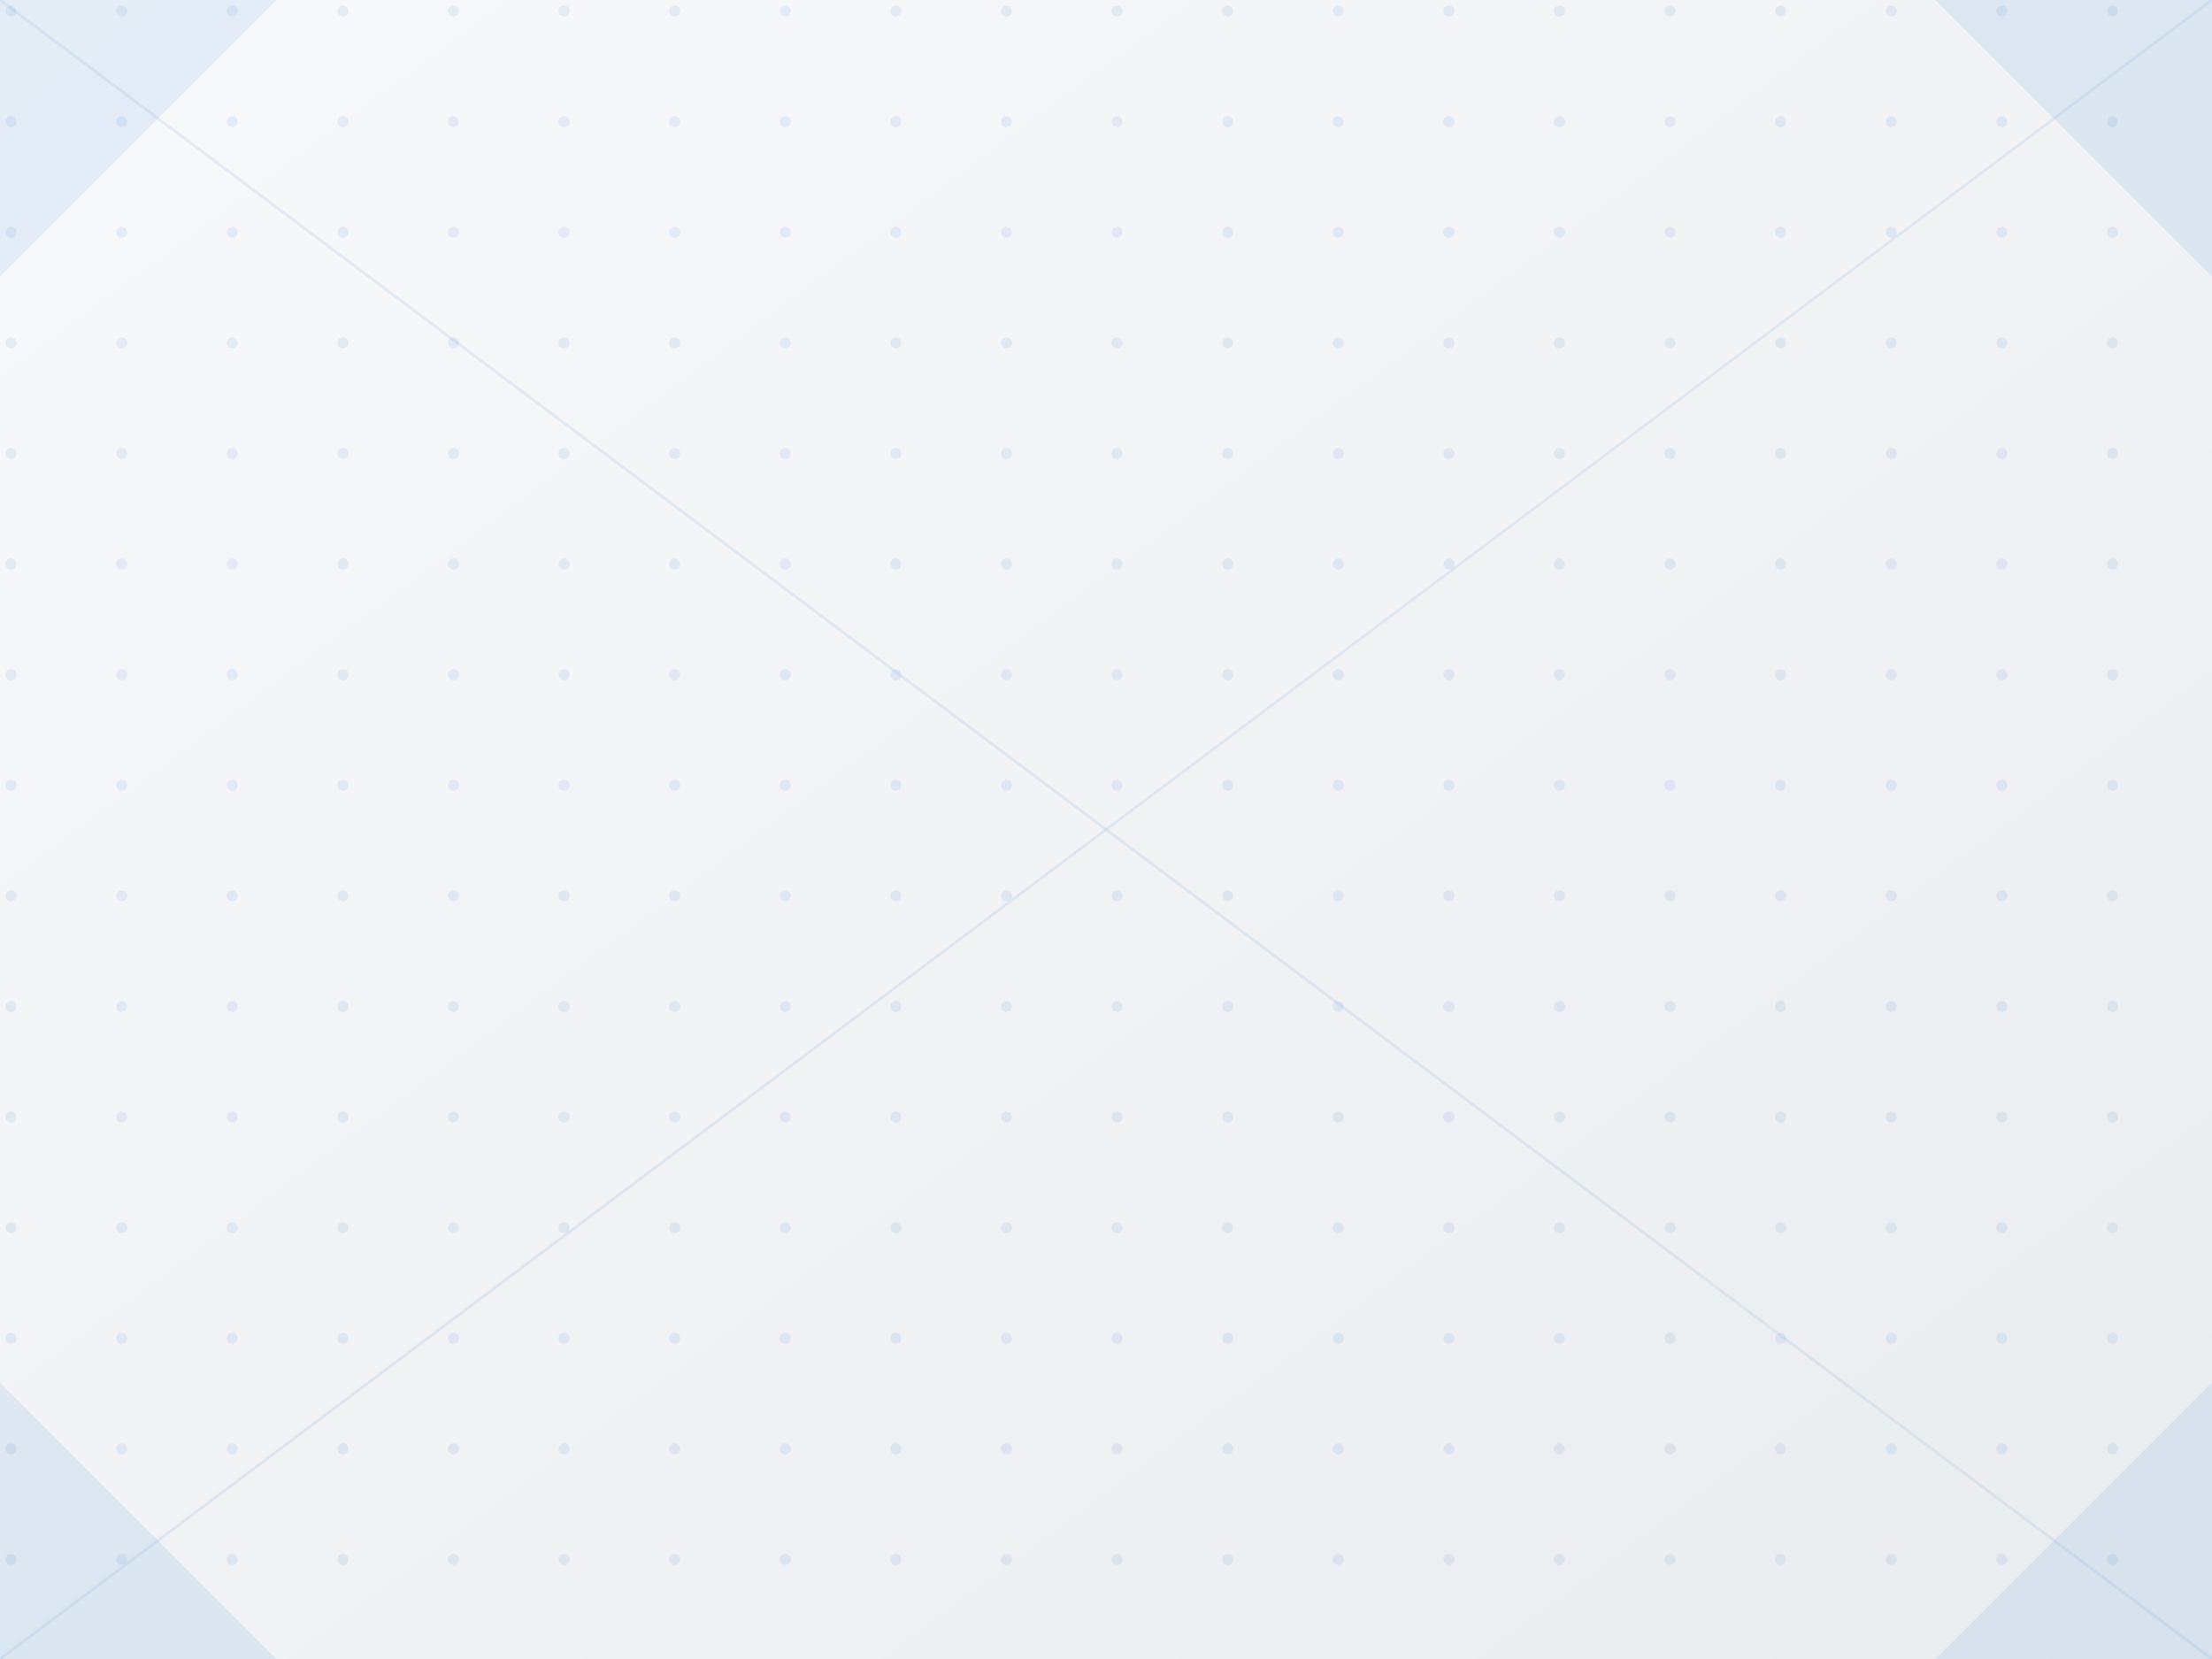
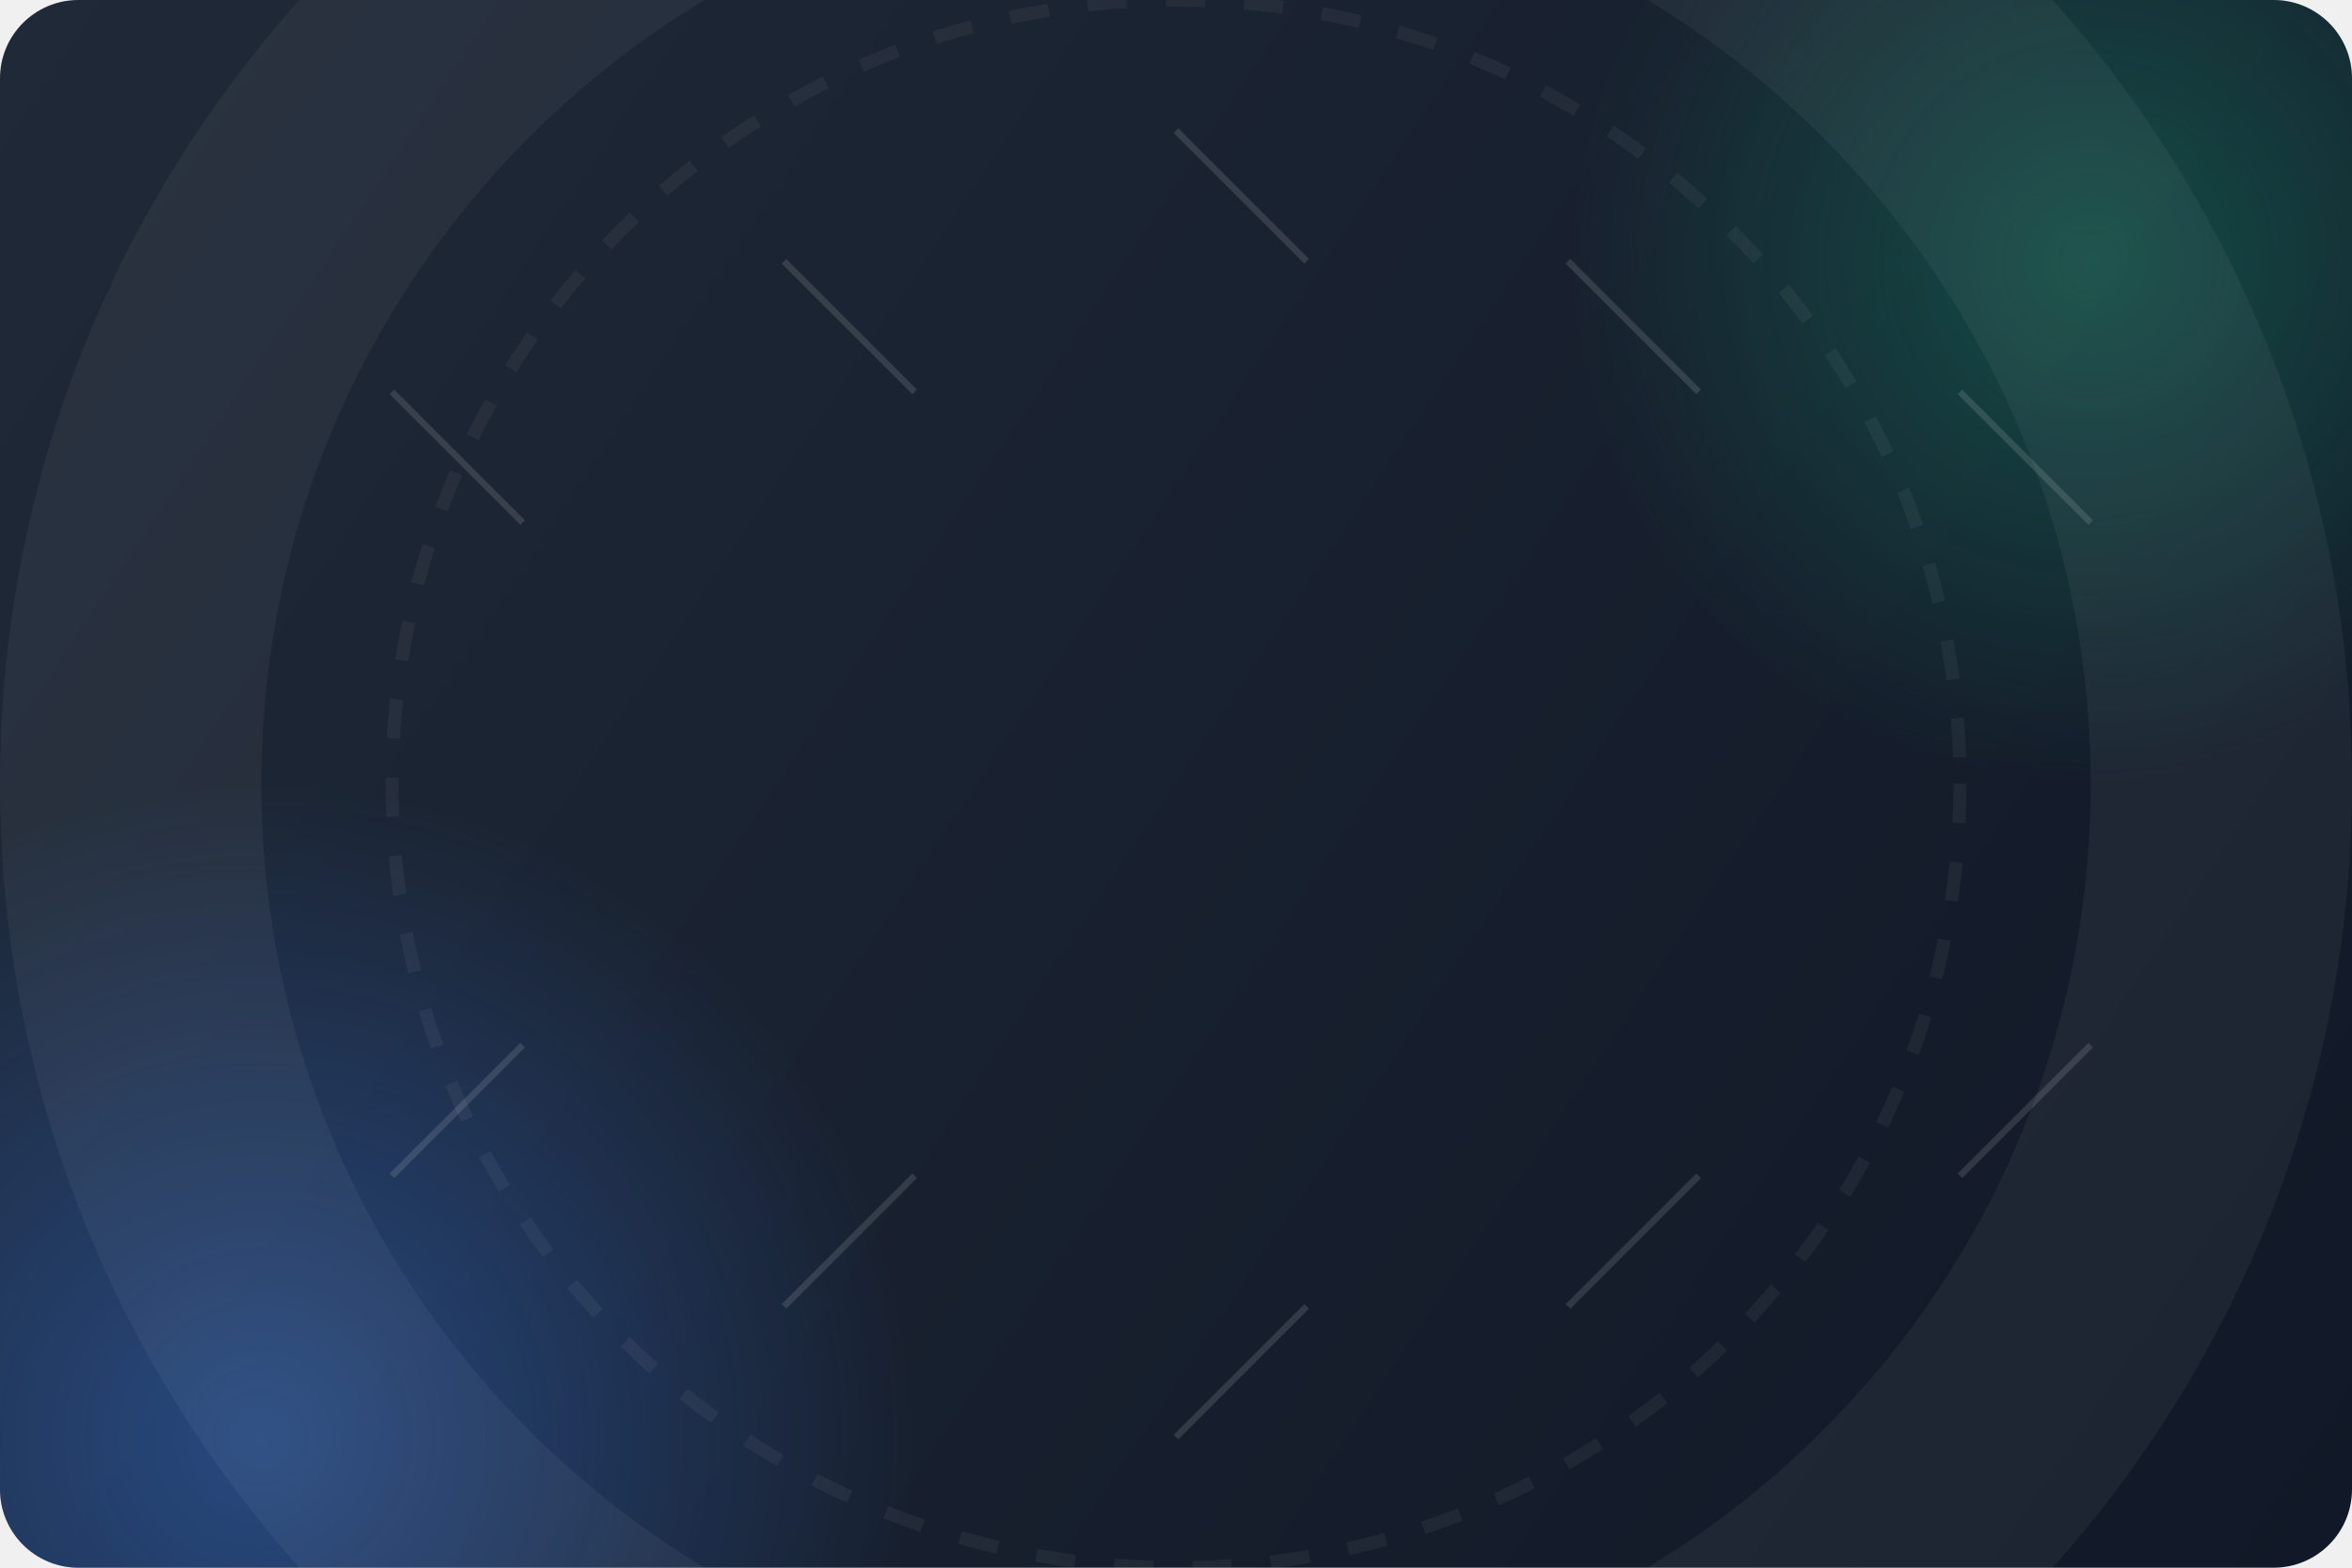
- <svg xmlns="http://www.w3.org/2000/svg" width="400" height="300">
+ <svg xmlns="http://www.w3.org/2000/svg" width="360" height="240" viewBox="0 0 360 240" fill="none">
+   <rect width="360" height="240" rx="12" fill="url(#paint0_linear)" />
+   <mask id="mask0" style="mask-type:alpha" maskUnits="userSpaceOnUse" x="0" y="0" width="360" height="240">
+     <rect width="360" height="240" rx="12" fill="white" />
+   </mask>
+   <g mask="url(#mask0)">
+     <circle cx="40" cy="220" r="100" fill="url(#paint1_radial)" fill-opacity="0.4" />
+     <circle cx="320" cy="40" r="80" fill="url(#paint2_radial)" fill-opacity="0.3" />
+     <circle cx="180" cy="120" r="160" stroke="white" stroke-opacity="0.05" stroke-width="40" />
+     <circle cx="180" cy="120" r="120" stroke="white" stroke-opacity="0.05" stroke-width="2" stroke-dasharray="6 6" />
+     <g opacity="0.2">
+       <path d="M60 60L80 80M120 40L140 60M180 20L200 40M240 40L260 60M300 60L320 80" stroke="white" stroke-opacity="0.6" />
+       <path d="M60 180L80 160M120 200L140 180M180 220L200 200M240 200L260 180M300 180L320 160" stroke="white" stroke-opacity="0.6" />
+     </g>
+   </g>
  <defs>
-     <linearGradient id="cardGradient" x1="0%" y1="0%" x2="100%" y2="100%">
-       <stop offset="0%" style="stop-color:#f8f9fa;stop-opacity:1" />
-       <stop offset="100%" style="stop-color:#e9ecef;stop-opacity:1" />
+     <linearGradient id="paint0_linear" x1="0" y1="0" x2="360" y2="240" gradientUnits="userSpaceOnUse">
+       <stop stop-color="#1F2937" />
+       <stop offset="1" stop-color="#111827" />
    </linearGradient>
-     <pattern id="dots" width="20" height="20" patternUnits="userSpaceOnUse">
-       <circle cx="2" cy="2" r="1" fill="#2a76d2" opacity="0.1" />
-     </pattern>
+     <radialGradient id="paint1_radial" cx="0" cy="0" r="1" gradientUnits="userSpaceOnUse" gradientTransform="translate(40 220) rotate(-90) scale(100)">
+       <stop stop-color="#3B82F6" />
+       <stop offset="1" stop-color="#3B82F6" stop-opacity="0" />
+     </radialGradient>
+     <radialGradient id="paint2_radial" cx="0" cy="0" r="1" gradientUnits="userSpaceOnUse" gradientTransform="translate(320 40) rotate(-90) scale(80)">
+       <stop stop-color="#10B981" />
+       <stop offset="1" stop-color="#10B981" stop-opacity="0" />
+     </radialGradient>
  </defs>
-   <rect width="100%" height="100%" fill="url(#cardGradient)" />
-   <rect width="100%" height="100%" fill="url(#dots)" />
-   <path d="M0,0 L400,300" stroke="#2a76d2" stroke-width="0.5" opacity="0.1" />
-   <path d="M400,0 L0,300" stroke="#2a76d2" stroke-width="0.5" opacity="0.1" />
-   <path d="M0,0 L50,0 L0,50 Z" fill="#2a76d2" opacity="0.1" />
-   <path d="M400,0 L400,50 L350,0 Z" fill="#2a76d2" opacity="0.1" />
-   <path d="M0,300 L0,250 L50,300 Z" fill="#2a76d2" opacity="0.1" />
-   <path d="M400,300 L350,300 L400,250 Z" fill="#2a76d2" opacity="0.1" />
</svg>
